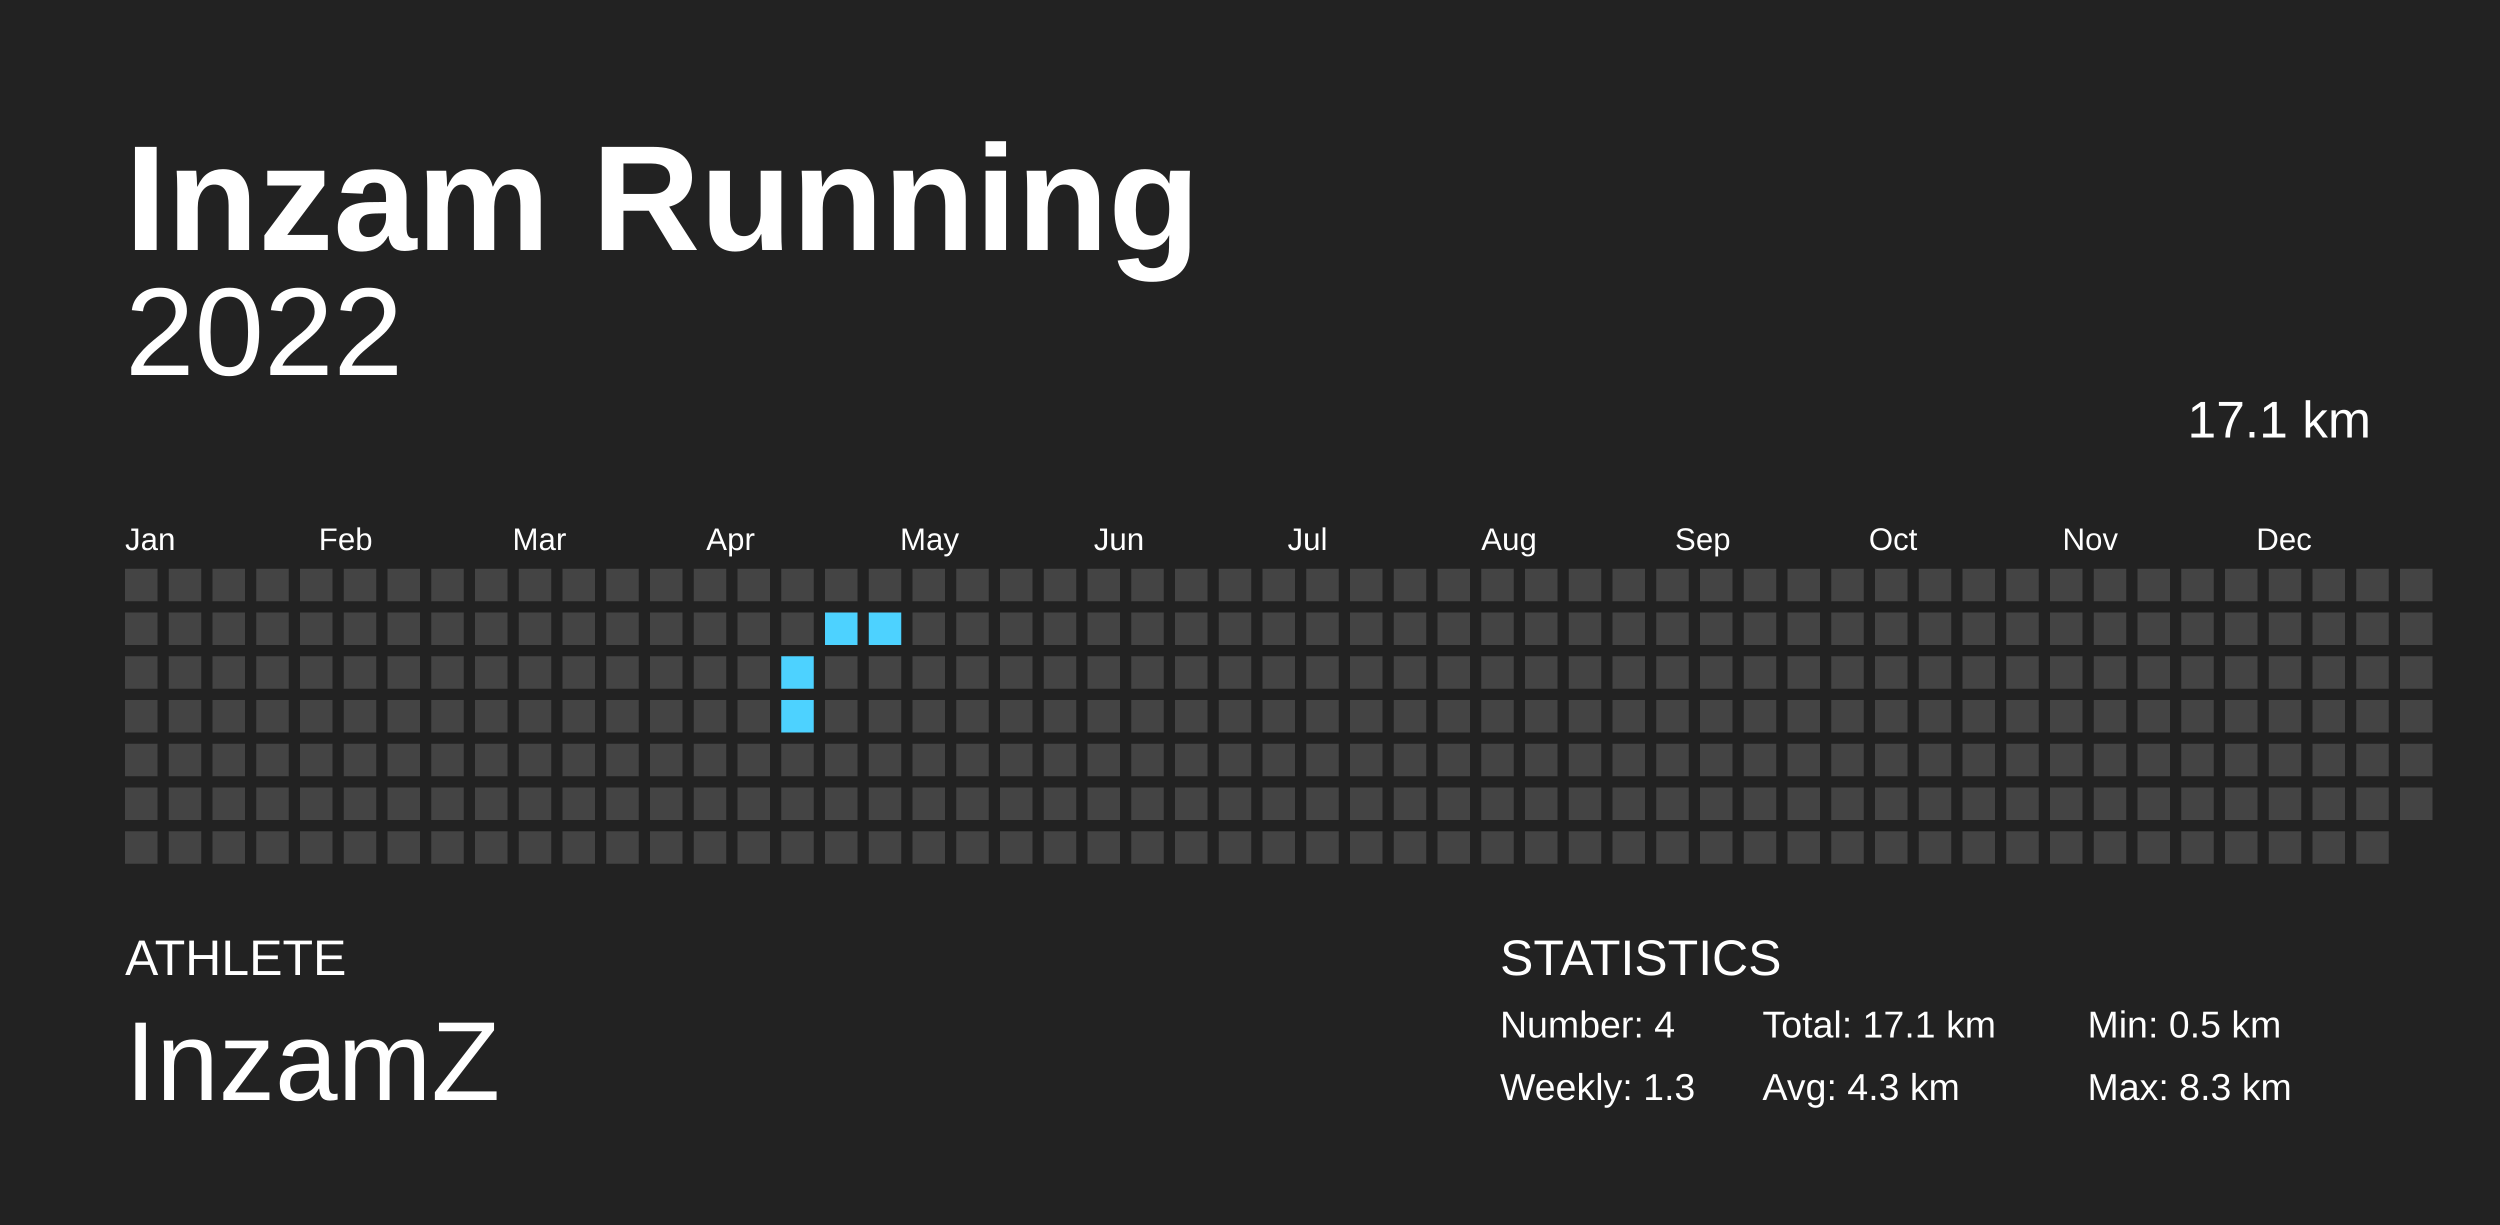
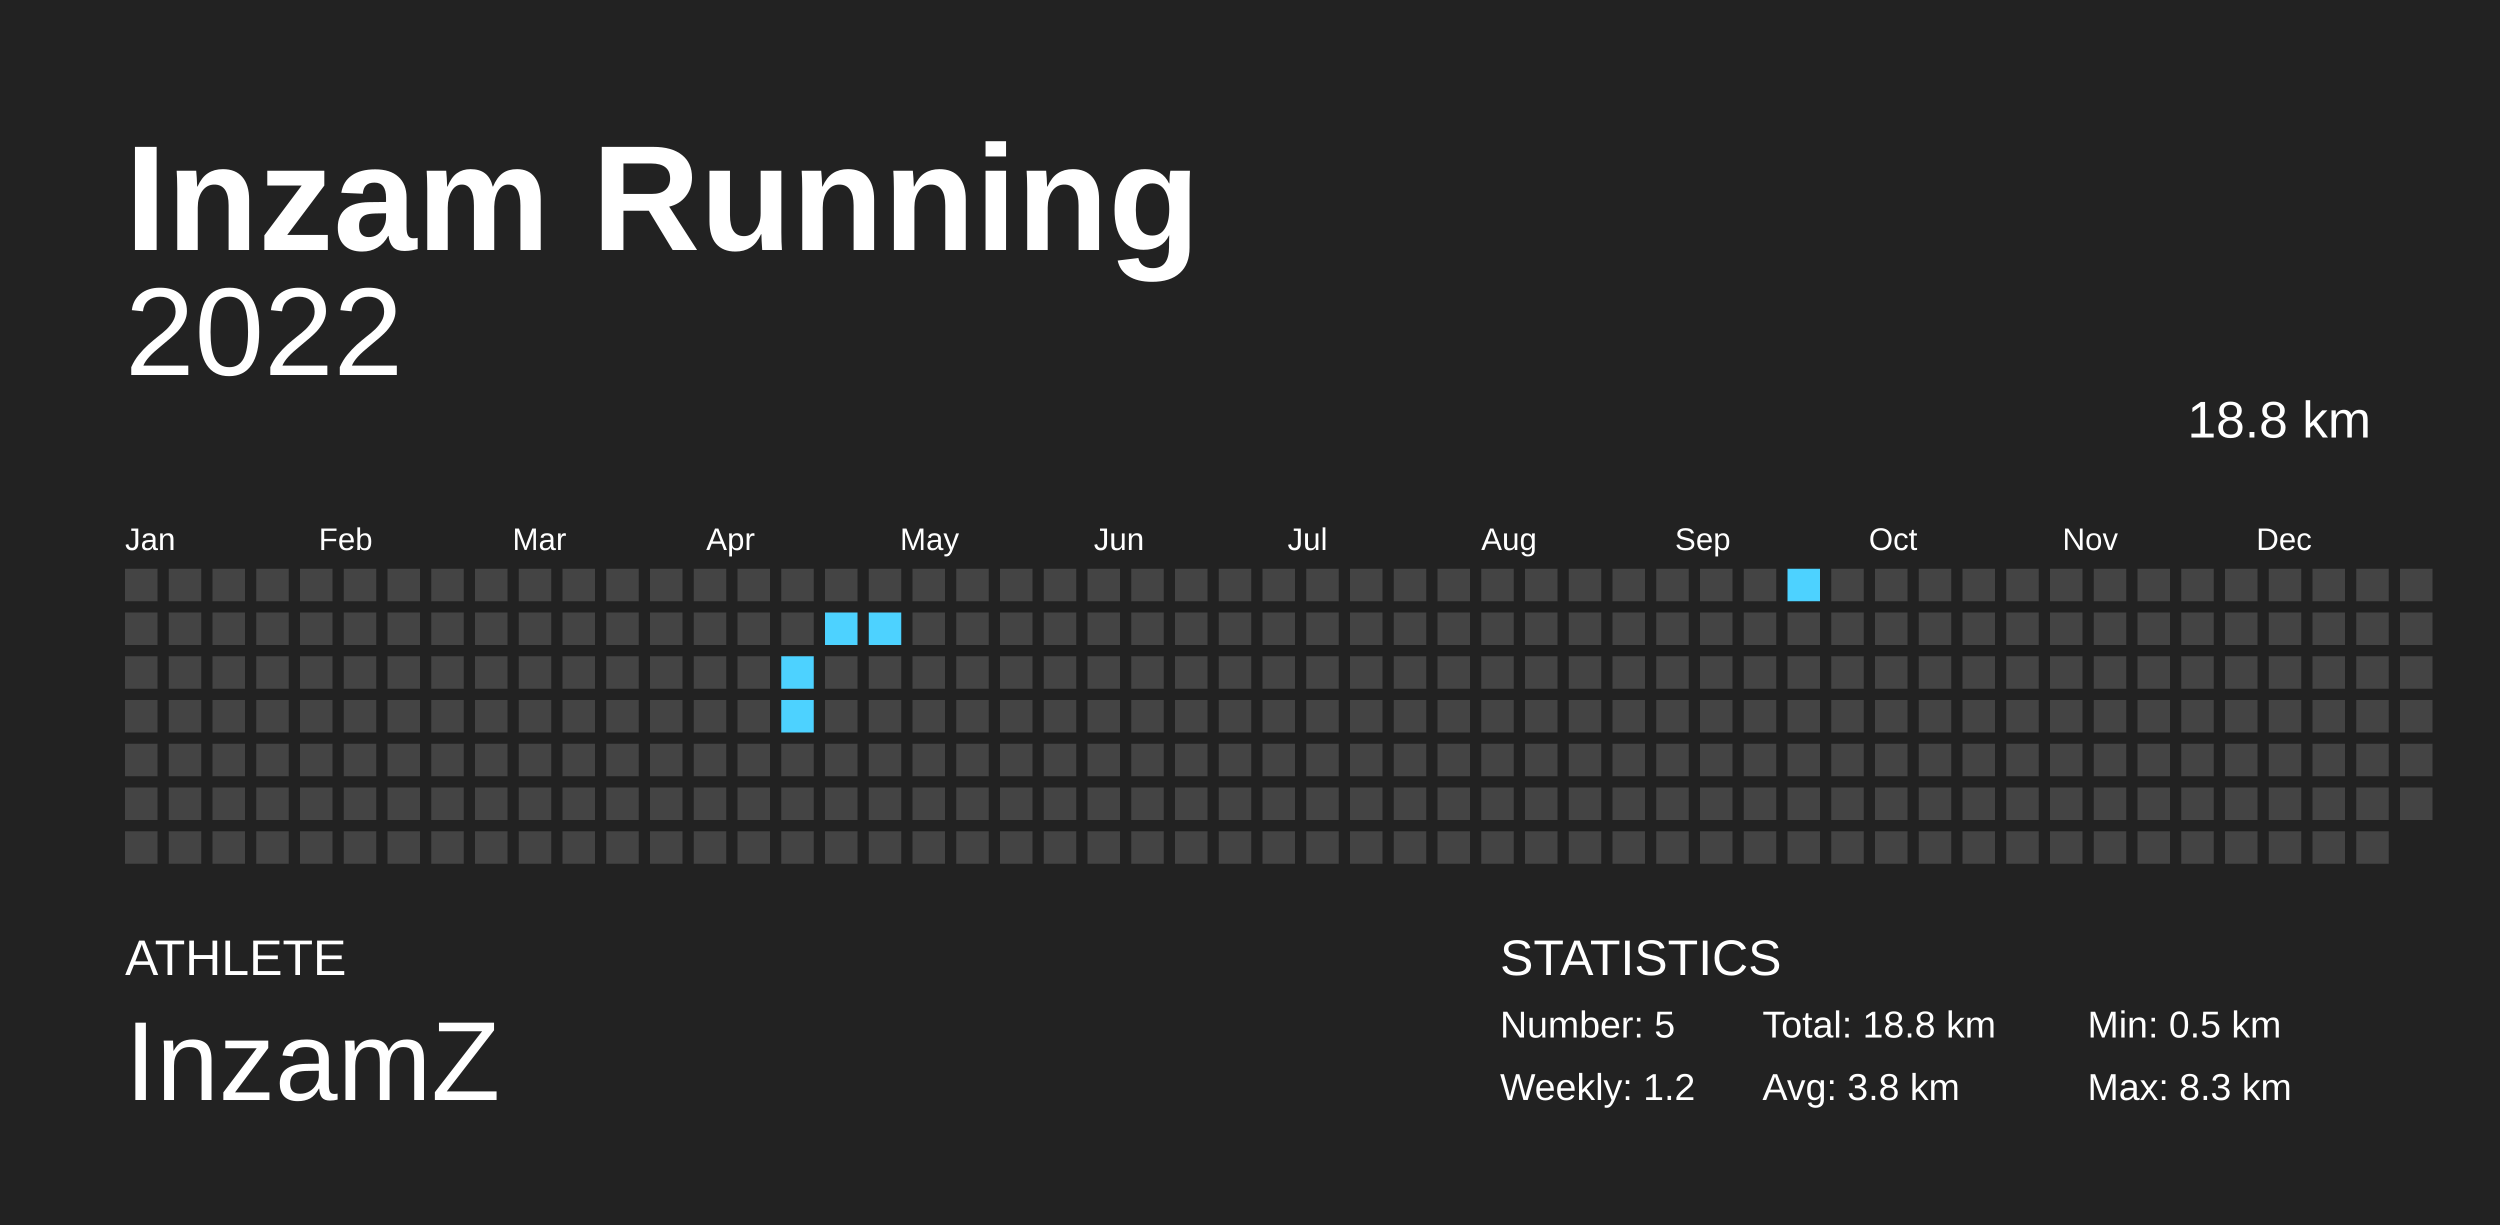
<svg xmlns="http://www.w3.org/2000/svg" baseProfile="full" height="98mm" version="1.1" viewBox="0,0,200,98" width="200mm">
  <defs />
  <rect fill="#222222" height="98" width="200" x="0" y="0" />
  <text fill="#FFFFFF" style="font-size:12px; font-family:Arial; font-weight:bold;" x="10" y="20">Inzam Running</text>
  <text fill="#FFFFFF" style="font-size:4px; font-family:Arial" x="10" y="78">ATHLETE</text>
  <text fill="#FFFFFF" style="font-size:9px; font-family:Arial" x="10" y="88">InzamZ</text>
  <text fill="#FFFFFF" style="font-size:4px; font-family:Arial" x="120" y="78">STATISTICS</text>
-   <text fill="#FFFFFF" style="font-size:3px; font-family:Arial" x="120" y="83">Number: 4</text>
-   <text fill="#FFFFFF" style="font-size:3px; font-family:Arial" x="120" y="88">Weekly: 1.3</text>
-   <text fill="#FFFFFF" style="font-size:3px; font-family:Arial" x="141" y="83">Total: 17.1 km</text>
-   <text fill="#FFFFFF" style="font-size:3px; font-family:Arial" x="141" y="88">Avg: 4.3 km</text>
+   <text fill="#FFFFFF" style="font-size:3px; font-family:Arial" x="120" y="83">Number: 5</text>
+   <text fill="#FFFFFF" style="font-size:3px; font-family:Arial" x="120" y="88">Weekly: 1.2</text>
+   <text fill="#FFFFFF" style="font-size:3px; font-family:Arial" x="141" y="83">Total: 18.8 km</text>
+   <text fill="#FFFFFF" style="font-size:3px; font-family:Arial" x="141" y="88">Avg: 3.8 km</text>
  <text fill="#FFFFFF" style="font-size:3px; font-family:Arial" x="167" y="83">Min: 0.5 km</text>
  <text fill="#FFFFFF" style="font-size:3px; font-family:Arial" x="167" y="88">Max: 8.3 km</text>
  <text alignment-baseline="hanging" fill="#FFFFFF" style="font-size:10.0px; font-family:Arial;" x="10" y="30">2022</text>
-   <text alignment-baseline="hanging" fill="#FFFFFF" style="font-size:4.125px; font-family:Arial;" x="175" y="35">17.1 km</text>
+   <text alignment-baseline="hanging" fill="#FFFFFF" style="font-size:4.125px; font-family:Arial;" x="175" y="35">18.8 km</text>
  <text fill="#FFFFFF" style="font-size:2.5px; font-family:Arial" x="10.0" y="44">Jan</text>
  <text fill="#FFFFFF" style="font-size:2.5px; font-family:Arial" x="25.5" y="44">Feb</text>
  <text fill="#FFFFFF" style="font-size:2.5px; font-family:Arial" x="41.0" y="44">Mar</text>
  <text fill="#FFFFFF" style="font-size:2.5px; font-family:Arial" x="56.5" y="44">Apr</text>
  <text fill="#FFFFFF" style="font-size:2.5px; font-family:Arial" x="72.0" y="44">May</text>
  <text fill="#FFFFFF" style="font-size:2.5px; font-family:Arial" x="87.5" y="44">Jun</text>
  <text fill="#FFFFFF" style="font-size:2.5px; font-family:Arial" x="103.0" y="44">Jul</text>
  <text fill="#FFFFFF" style="font-size:2.5px; font-family:Arial" x="118.5" y="44">Aug</text>
  <text fill="#FFFFFF" style="font-size:2.5px; font-family:Arial" x="134.0" y="44">Sep</text>
  <text fill="#FFFFFF" style="font-size:2.5px; font-family:Arial" x="149.5" y="44">Oct</text>
  <text fill="#FFFFFF" style="font-size:2.5px; font-family:Arial" x="165.0" y="44">Nov</text>
  <text fill="#FFFFFF" style="font-size:2.5px; font-family:Arial" x="180.5" y="44">Dec</text>
  <rect fill="#444444" height="2.6" width="2.6" x="10.0" y="45.5" />
  <rect fill="#444444" height="2.6" width="2.6" x="10.0" y="49.0" />
  <rect fill="#444444" height="2.6" width="2.6" x="10.0" y="52.5" />
  <rect fill="#444444" height="2.6" width="2.6" x="10.0" y="56.0" />
  <rect fill="#444444" height="2.6" width="2.6" x="10.0" y="59.5" />
  <rect fill="#444444" height="2.6" width="2.6" x="10.0" y="63.0" />
  <rect fill="#444444" height="2.6" width="2.6" x="10.0" y="66.5" />
  <rect fill="#444444" height="2.6" width="2.6" x="13.5" y="45.5" />
  <rect fill="#444444" height="2.6" width="2.6" x="13.5" y="49.0" />
  <rect fill="#444444" height="2.6" width="2.6" x="13.5" y="52.5" />
  <rect fill="#444444" height="2.6" width="2.6" x="13.5" y="56.0" />
  <rect fill="#444444" height="2.6" width="2.6" x="13.5" y="59.5" />
  <rect fill="#444444" height="2.6" width="2.6" x="13.5" y="63.0" />
  <rect fill="#444444" height="2.6" width="2.6" x="13.5" y="66.5" />
  <rect fill="#444444" height="2.6" width="2.6" x="17.0" y="45.5" />
  <rect fill="#444444" height="2.6" width="2.6" x="17.0" y="49.0" />
  <rect fill="#444444" height="2.6" width="2.6" x="17.0" y="52.5" />
  <rect fill="#444444" height="2.6" width="2.6" x="17.0" y="56.0" />
  <rect fill="#444444" height="2.6" width="2.6" x="17.0" y="59.5" />
  <rect fill="#444444" height="2.6" width="2.6" x="17.0" y="63.0" />
  <rect fill="#444444" height="2.6" width="2.6" x="17.0" y="66.5" />
  <rect fill="#444444" height="2.6" width="2.6" x="20.5" y="45.5" />
  <rect fill="#444444" height="2.6" width="2.6" x="20.5" y="49.0" />
  <rect fill="#444444" height="2.6" width="2.6" x="20.5" y="52.5" />
  <rect fill="#444444" height="2.6" width="2.6" x="20.5" y="56.0" />
  <rect fill="#444444" height="2.6" width="2.6" x="20.5" y="59.5" />
  <rect fill="#444444" height="2.6" width="2.6" x="20.5" y="63.0" />
  <rect fill="#444444" height="2.6" width="2.6" x="20.5" y="66.5" />
  <rect fill="#444444" height="2.6" width="2.6" x="24.0" y="45.5" />
  <rect fill="#444444" height="2.6" width="2.6" x="24.0" y="49.0" />
  <rect fill="#444444" height="2.6" width="2.6" x="24.0" y="52.5" />
  <rect fill="#444444" height="2.6" width="2.6" x="24.0" y="56.0" />
  <rect fill="#444444" height="2.6" width="2.6" x="24.0" y="59.5" />
  <rect fill="#444444" height="2.6" width="2.6" x="24.0" y="63.0" />
  <rect fill="#444444" height="2.6" width="2.6" x="24.0" y="66.5" />
  <rect fill="#444444" height="2.6" width="2.6" x="27.5" y="45.5" />
  <rect fill="#444444" height="2.6" width="2.6" x="27.5" y="49.0" />
  <rect fill="#444444" height="2.6" width="2.6" x="27.5" y="52.5" />
  <rect fill="#444444" height="2.6" width="2.6" x="27.5" y="56.0" />
  <rect fill="#444444" height="2.6" width="2.6" x="27.5" y="59.5" />
  <rect fill="#444444" height="2.6" width="2.6" x="27.5" y="63.0" />
  <rect fill="#444444" height="2.6" width="2.6" x="27.5" y="66.5" />
  <rect fill="#444444" height="2.6" width="2.6" x="31.0" y="45.5" />
  <rect fill="#444444" height="2.6" width="2.6" x="31.0" y="49.0" />
  <rect fill="#444444" height="2.6" width="2.6" x="31.0" y="52.5" />
  <rect fill="#444444" height="2.6" width="2.6" x="31.0" y="56.0" />
  <rect fill="#444444" height="2.6" width="2.6" x="31.0" y="59.5" />
  <rect fill="#444444" height="2.6" width="2.6" x="31.0" y="63.0" />
  <rect fill="#444444" height="2.6" width="2.6" x="31.0" y="66.5" />
  <rect fill="#444444" height="2.6" width="2.6" x="34.5" y="45.5" />
  <rect fill="#444444" height="2.6" width="2.6" x="34.5" y="49.0" />
  <rect fill="#444444" height="2.6" width="2.6" x="34.5" y="52.5" />
  <rect fill="#444444" height="2.6" width="2.6" x="34.5" y="56.0" />
  <rect fill="#444444" height="2.6" width="2.6" x="34.5" y="59.5" />
  <rect fill="#444444" height="2.6" width="2.6" x="34.5" y="63.0" />
  <rect fill="#444444" height="2.6" width="2.6" x="34.5" y="66.5" />
  <rect fill="#444444" height="2.6" width="2.6" x="38.0" y="45.5" />
  <rect fill="#444444" height="2.6" width="2.6" x="38.0" y="49.0" />
  <rect fill="#444444" height="2.6" width="2.6" x="38.0" y="52.5" />
  <rect fill="#444444" height="2.6" width="2.6" x="38.0" y="56.0" />
  <rect fill="#444444" height="2.6" width="2.6" x="38.0" y="59.5" />
  <rect fill="#444444" height="2.6" width="2.6" x="38.0" y="63.0" />
  <rect fill="#444444" height="2.6" width="2.6" x="38.0" y="66.5" />
  <rect fill="#444444" height="2.6" width="2.6" x="41.5" y="45.5" />
  <rect fill="#444444" height="2.6" width="2.6" x="41.5" y="49.0" />
  <rect fill="#444444" height="2.6" width="2.6" x="41.5" y="52.5" />
  <rect fill="#444444" height="2.6" width="2.6" x="41.5" y="56.0" />
  <rect fill="#444444" height="2.6" width="2.6" x="41.5" y="59.5" />
  <rect fill="#444444" height="2.6" width="2.6" x="41.5" y="63.0" />
  <rect fill="#444444" height="2.6" width="2.6" x="41.5" y="66.5" />
  <rect fill="#444444" height="2.6" width="2.6" x="45.0" y="45.5" />
  <rect fill="#444444" height="2.6" width="2.6" x="45.0" y="49.0" />
  <rect fill="#444444" height="2.6" width="2.6" x="45.0" y="52.5" />
  <rect fill="#444444" height="2.6" width="2.6" x="45.0" y="56.0" />
  <rect fill="#444444" height="2.6" width="2.6" x="45.0" y="59.5" />
  <rect fill="#444444" height="2.6" width="2.6" x="45.0" y="63.0" />
  <rect fill="#444444" height="2.6" width="2.6" x="45.0" y="66.5" />
  <rect fill="#444444" height="2.6" width="2.6" x="48.5" y="45.5" />
  <rect fill="#444444" height="2.6" width="2.6" x="48.5" y="49.0" />
  <rect fill="#444444" height="2.6" width="2.6" x="48.5" y="52.5" />
  <rect fill="#444444" height="2.6" width="2.6" x="48.5" y="56.0" />
  <rect fill="#444444" height="2.6" width="2.6" x="48.5" y="59.5" />
  <rect fill="#444444" height="2.6" width="2.6" x="48.5" y="63.0" />
  <rect fill="#444444" height="2.6" width="2.6" x="48.5" y="66.5" />
  <rect fill="#444444" height="2.6" width="2.6" x="52.0" y="45.5" />
  <rect fill="#444444" height="2.6" width="2.6" x="52.0" y="49.0" />
  <rect fill="#444444" height="2.6" width="2.6" x="52.0" y="52.5" />
  <rect fill="#444444" height="2.6" width="2.6" x="52.0" y="56.0" />
  <rect fill="#444444" height="2.6" width="2.6" x="52.0" y="59.5" />
  <rect fill="#444444" height="2.6" width="2.6" x="52.0" y="63.0" />
  <rect fill="#444444" height="2.6" width="2.6" x="52.0" y="66.5" />
  <rect fill="#444444" height="2.6" width="2.6" x="55.5" y="45.5" />
  <rect fill="#444444" height="2.6" width="2.6" x="55.5" y="49.0" />
  <rect fill="#444444" height="2.6" width="2.6" x="55.5" y="52.5" />
  <rect fill="#444444" height="2.6" width="2.6" x="55.5" y="56.0" />
  <rect fill="#444444" height="2.6" width="2.6" x="55.5" y="59.5" />
  <rect fill="#444444" height="2.6" width="2.6" x="55.5" y="63.0" />
  <rect fill="#444444" height="2.6" width="2.6" x="55.5" y="66.5" />
  <rect fill="#444444" height="2.6" width="2.6" x="59.0" y="45.5" />
  <rect fill="#444444" height="2.6" width="2.6" x="59.0" y="49.0" />
  <rect fill="#444444" height="2.6" width="2.6" x="59.0" y="52.5" />
  <rect fill="#444444" height="2.6" width="2.6" x="59.0" y="56.0" />
  <rect fill="#444444" height="2.6" width="2.6" x="59.0" y="59.5" />
  <rect fill="#444444" height="2.6" width="2.6" x="59.0" y="63.0" />
  <rect fill="#444444" height="2.6" width="2.6" x="59.0" y="66.5" />
  <rect fill="#444444" height="2.6" width="2.6" x="62.5" y="45.5" />
  <rect fill="#444444" height="2.6" width="2.6" x="62.5" y="49.0" />
  <rect fill="#4dd2ff" height="2.6" width="2.6" x="62.5" y="52.5" />
  <rect fill="#4dd2ff" height="2.6" width="2.6" x="62.5" y="56.0" />
  <rect fill="#444444" height="2.6" width="2.6" x="62.5" y="59.5" />
  <rect fill="#444444" height="2.6" width="2.6" x="62.5" y="63.0" />
  <rect fill="#444444" height="2.6" width="2.6" x="62.5" y="66.5" />
  <rect fill="#444444" height="2.6" width="2.6" x="66.0" y="45.5" />
  <rect fill="#4dd2ff" height="2.6" width="2.6" x="66.0" y="49.0" />
  <rect fill="#444444" height="2.6" width="2.6" x="66.0" y="52.5" />
  <rect fill="#444444" height="2.6" width="2.6" x="66.0" y="56.0" />
  <rect fill="#444444" height="2.6" width="2.6" x="66.0" y="59.5" />
  <rect fill="#444444" height="2.6" width="2.6" x="66.0" y="63.0" />
  <rect fill="#444444" height="2.6" width="2.6" x="66.0" y="66.5" />
  <rect fill="#444444" height="2.6" width="2.6" x="69.5" y="45.5" />
  <rect fill="#4dd2ff" height="2.6" width="2.6" x="69.5" y="49.0" />
  <rect fill="#444444" height="2.6" width="2.6" x="69.5" y="52.5" />
  <rect fill="#444444" height="2.6" width="2.6" x="69.5" y="56.0" />
  <rect fill="#444444" height="2.6" width="2.6" x="69.5" y="59.5" />
  <rect fill="#444444" height="2.6" width="2.6" x="69.5" y="63.0" />
  <rect fill="#444444" height="2.6" width="2.6" x="69.5" y="66.5" />
  <rect fill="#444444" height="2.6" width="2.6" x="73.0" y="45.5" />
  <rect fill="#444444" height="2.6" width="2.6" x="73.0" y="49.0" />
  <rect fill="#444444" height="2.6" width="2.6" x="73.0" y="52.5" />
  <rect fill="#444444" height="2.6" width="2.6" x="73.0" y="56.0" />
  <rect fill="#444444" height="2.6" width="2.6" x="73.0" y="59.5" />
  <rect fill="#444444" height="2.6" width="2.6" x="73.0" y="63.0" />
  <rect fill="#444444" height="2.6" width="2.6" x="73.0" y="66.5" />
  <rect fill="#444444" height="2.6" width="2.6" x="76.5" y="45.5" />
  <rect fill="#444444" height="2.6" width="2.6" x="76.5" y="49.0" />
  <rect fill="#444444" height="2.6" width="2.6" x="76.5" y="52.5" />
  <rect fill="#444444" height="2.6" width="2.6" x="76.5" y="56.0" />
  <rect fill="#444444" height="2.6" width="2.6" x="76.5" y="59.5" />
  <rect fill="#444444" height="2.6" width="2.6" x="76.5" y="63.0" />
  <rect fill="#444444" height="2.6" width="2.6" x="76.5" y="66.5" />
  <rect fill="#444444" height="2.6" width="2.6" x="80.0" y="45.5" />
  <rect fill="#444444" height="2.6" width="2.6" x="80.0" y="49.0" />
  <rect fill="#444444" height="2.6" width="2.6" x="80.0" y="52.5" />
  <rect fill="#444444" height="2.6" width="2.6" x="80.0" y="56.0" />
  <rect fill="#444444" height="2.6" width="2.6" x="80.0" y="59.5" />
  <rect fill="#444444" height="2.6" width="2.6" x="80.0" y="63.0" />
  <rect fill="#444444" height="2.6" width="2.6" x="80.0" y="66.5" />
  <rect fill="#444444" height="2.6" width="2.6" x="83.5" y="45.5" />
  <rect fill="#444444" height="2.6" width="2.6" x="83.5" y="49.0" />
  <rect fill="#444444" height="2.6" width="2.6" x="83.5" y="52.5" />
  <rect fill="#444444" height="2.6" width="2.6" x="83.5" y="56.0" />
  <rect fill="#444444" height="2.6" width="2.6" x="83.5" y="59.5" />
  <rect fill="#444444" height="2.6" width="2.6" x="83.5" y="63.0" />
  <rect fill="#444444" height="2.6" width="2.6" x="83.5" y="66.5" />
  <rect fill="#444444" height="2.6" width="2.6" x="87.0" y="45.5" />
  <rect fill="#444444" height="2.6" width="2.6" x="87.0" y="49.0" />
  <rect fill="#444444" height="2.6" width="2.6" x="87.0" y="52.5" />
  <rect fill="#444444" height="2.6" width="2.6" x="87.0" y="56.0" />
  <rect fill="#444444" height="2.6" width="2.6" x="87.0" y="59.5" />
  <rect fill="#444444" height="2.6" width="2.6" x="87.0" y="63.0" />
  <rect fill="#444444" height="2.6" width="2.6" x="87.0" y="66.5" />
  <rect fill="#444444" height="2.6" width="2.6" x="90.5" y="45.5" />
  <rect fill="#444444" height="2.6" width="2.6" x="90.5" y="49.0" />
  <rect fill="#444444" height="2.6" width="2.6" x="90.5" y="52.5" />
  <rect fill="#444444" height="2.6" width="2.6" x="90.5" y="56.0" />
  <rect fill="#444444" height="2.6" width="2.6" x="90.5" y="59.5" />
  <rect fill="#444444" height="2.6" width="2.6" x="90.5" y="63.0" />
  <rect fill="#444444" height="2.6" width="2.6" x="90.5" y="66.5" />
  <rect fill="#444444" height="2.6" width="2.6" x="94.0" y="45.5" />
  <rect fill="#444444" height="2.6" width="2.6" x="94.0" y="49.0" />
  <rect fill="#444444" height="2.6" width="2.6" x="94.0" y="52.5" />
  <rect fill="#444444" height="2.6" width="2.6" x="94.0" y="56.0" />
  <rect fill="#444444" height="2.6" width="2.6" x="94.0" y="59.5" />
  <rect fill="#444444" height="2.6" width="2.6" x="94.0" y="63.0" />
  <rect fill="#444444" height="2.6" width="2.6" x="94.0" y="66.5" />
  <rect fill="#444444" height="2.6" width="2.6" x="97.5" y="45.5" />
  <rect fill="#444444" height="2.6" width="2.6" x="97.5" y="49.0" />
  <rect fill="#444444" height="2.6" width="2.6" x="97.5" y="52.5" />
  <rect fill="#444444" height="2.6" width="2.6" x="97.5" y="56.0" />
  <rect fill="#444444" height="2.6" width="2.6" x="97.5" y="59.5" />
  <rect fill="#444444" height="2.6" width="2.6" x="97.5" y="63.0" />
  <rect fill="#444444" height="2.6" width="2.6" x="97.5" y="66.5" />
  <rect fill="#444444" height="2.6" width="2.6" x="101.0" y="45.5" />
  <rect fill="#444444" height="2.6" width="2.6" x="101.0" y="49.0" />
  <rect fill="#444444" height="2.6" width="2.6" x="101.0" y="52.5" />
  <rect fill="#444444" height="2.6" width="2.6" x="101.0" y="56.0" />
  <rect fill="#444444" height="2.6" width="2.6" x="101.0" y="59.5" />
  <rect fill="#444444" height="2.6" width="2.6" x="101.0" y="63.0" />
  <rect fill="#444444" height="2.6" width="2.6" x="101.0" y="66.5" />
  <rect fill="#444444" height="2.6" width="2.6" x="104.5" y="45.5" />
  <rect fill="#444444" height="2.6" width="2.6" x="104.5" y="49.0" />
  <rect fill="#444444" height="2.6" width="2.6" x="104.5" y="52.5" />
  <rect fill="#444444" height="2.6" width="2.6" x="104.5" y="56.0" />
  <rect fill="#444444" height="2.6" width="2.6" x="104.5" y="59.5" />
  <rect fill="#444444" height="2.6" width="2.6" x="104.5" y="63.0" />
  <rect fill="#444444" height="2.6" width="2.6" x="104.5" y="66.5" />
  <rect fill="#444444" height="2.6" width="2.6" x="108.0" y="45.5" />
  <rect fill="#444444" height="2.6" width="2.6" x="108.0" y="49.0" />
  <rect fill="#444444" height="2.6" width="2.6" x="108.0" y="52.5" />
  <rect fill="#444444" height="2.6" width="2.6" x="108.0" y="56.0" />
  <rect fill="#444444" height="2.6" width="2.6" x="108.0" y="59.5" />
  <rect fill="#444444" height="2.6" width="2.6" x="108.0" y="63.0" />
  <rect fill="#444444" height="2.6" width="2.6" x="108.0" y="66.5" />
  <rect fill="#444444" height="2.6" width="2.6" x="111.5" y="45.5" />
  <rect fill="#444444" height="2.6" width="2.6" x="111.5" y="49.0" />
  <rect fill="#444444" height="2.6" width="2.6" x="111.5" y="52.5" />
  <rect fill="#444444" height="2.6" width="2.6" x="111.5" y="56.0" />
  <rect fill="#444444" height="2.6" width="2.6" x="111.5" y="59.5" />
  <rect fill="#444444" height="2.6" width="2.6" x="111.5" y="63.0" />
  <rect fill="#444444" height="2.6" width="2.6" x="111.5" y="66.5" />
  <rect fill="#444444" height="2.6" width="2.6" x="115.0" y="45.5" />
  <rect fill="#444444" height="2.6" width="2.6" x="115.0" y="49.0" />
  <rect fill="#444444" height="2.6" width="2.6" x="115.0" y="52.5" />
  <rect fill="#444444" height="2.6" width="2.6" x="115.0" y="56.0" />
  <rect fill="#444444" height="2.6" width="2.6" x="115.0" y="59.5" />
  <rect fill="#444444" height="2.6" width="2.6" x="115.0" y="63.0" />
  <rect fill="#444444" height="2.6" width="2.6" x="115.0" y="66.5" />
  <rect fill="#444444" height="2.6" width="2.6" x="118.5" y="45.5" />
  <rect fill="#444444" height="2.6" width="2.6" x="118.5" y="49.0" />
  <rect fill="#444444" height="2.6" width="2.6" x="118.5" y="52.5" />
  <rect fill="#444444" height="2.6" width="2.6" x="118.5" y="56.0" />
  <rect fill="#444444" height="2.6" width="2.6" x="118.5" y="59.5" />
  <rect fill="#444444" height="2.6" width="2.6" x="118.5" y="63.0" />
  <rect fill="#444444" height="2.6" width="2.6" x="118.5" y="66.5" />
  <rect fill="#444444" height="2.6" width="2.6" x="122.0" y="45.5" />
  <rect fill="#444444" height="2.6" width="2.6" x="122.0" y="49.0" />
  <rect fill="#444444" height="2.6" width="2.6" x="122.0" y="52.5" />
  <rect fill="#444444" height="2.6" width="2.6" x="122.0" y="56.0" />
  <rect fill="#444444" height="2.6" width="2.6" x="122.0" y="59.5" />
  <rect fill="#444444" height="2.6" width="2.6" x="122.0" y="63.0" />
  <rect fill="#444444" height="2.6" width="2.6" x="122.0" y="66.5" />
  <rect fill="#444444" height="2.6" width="2.6" x="125.5" y="45.5" />
  <rect fill="#444444" height="2.6" width="2.6" x="125.5" y="49.0" />
  <rect fill="#444444" height="2.6" width="2.6" x="125.5" y="52.5" />
  <rect fill="#444444" height="2.6" width="2.6" x="125.5" y="56.0" />
  <rect fill="#444444" height="2.6" width="2.6" x="125.5" y="59.5" />
  <rect fill="#444444" height="2.6" width="2.6" x="125.5" y="63.0" />
  <rect fill="#444444" height="2.6" width="2.6" x="125.5" y="66.5" />
  <rect fill="#444444" height="2.6" width="2.6" x="129.0" y="45.5" />
  <rect fill="#444444" height="2.6" width="2.6" x="129.0" y="49.0" />
  <rect fill="#444444" height="2.6" width="2.6" x="129.0" y="52.5" />
  <rect fill="#444444" height="2.6" width="2.6" x="129.0" y="56.0" />
  <rect fill="#444444" height="2.6" width="2.6" x="129.0" y="59.5" />
  <rect fill="#444444" height="2.6" width="2.6" x="129.0" y="63.0" />
  <rect fill="#444444" height="2.6" width="2.6" x="129.0" y="66.5" />
  <rect fill="#444444" height="2.6" width="2.6" x="132.5" y="45.5" />
  <rect fill="#444444" height="2.6" width="2.6" x="132.5" y="49.0" />
  <rect fill="#444444" height="2.6" width="2.6" x="132.5" y="52.5" />
  <rect fill="#444444" height="2.6" width="2.6" x="132.5" y="56.0" />
  <rect fill="#444444" height="2.6" width="2.6" x="132.5" y="59.5" />
  <rect fill="#444444" height="2.6" width="2.6" x="132.5" y="63.0" />
  <rect fill="#444444" height="2.6" width="2.6" x="132.5" y="66.5" />
  <rect fill="#444444" height="2.6" width="2.6" x="136.0" y="45.5" />
  <rect fill="#444444" height="2.6" width="2.6" x="136.0" y="49.0" />
  <rect fill="#444444" height="2.6" width="2.6" x="136.0" y="52.5" />
  <rect fill="#444444" height="2.6" width="2.6" x="136.0" y="56.0" />
  <rect fill="#444444" height="2.6" width="2.6" x="136.0" y="59.5" />
  <rect fill="#444444" height="2.6" width="2.6" x="136.0" y="63.0" />
  <rect fill="#444444" height="2.6" width="2.6" x="136.0" y="66.5" />
  <rect fill="#444444" height="2.6" width="2.6" x="139.5" y="45.5" />
  <rect fill="#444444" height="2.6" width="2.6" x="139.5" y="49.0" />
  <rect fill="#444444" height="2.6" width="2.6" x="139.5" y="52.5" />
  <rect fill="#444444" height="2.6" width="2.6" x="139.5" y="56.0" />
  <rect fill="#444444" height="2.6" width="2.6" x="139.5" y="59.5" />
  <rect fill="#444444" height="2.6" width="2.6" x="139.5" y="63.0" />
  <rect fill="#444444" height="2.6" width="2.6" x="139.5" y="66.5" />
-   <rect fill="#444444" height="2.6" width="2.6" x="143.0" y="45.5" />
+   <rect fill="#4dd2ff" height="2.6" width="2.6" x="143.0" y="45.5" />
  <rect fill="#444444" height="2.6" width="2.6" x="143.0" y="49.0" />
  <rect fill="#444444" height="2.6" width="2.6" x="143.0" y="52.5" />
  <rect fill="#444444" height="2.6" width="2.6" x="143.0" y="56.0" />
  <rect fill="#444444" height="2.6" width="2.6" x="143.0" y="59.5" />
  <rect fill="#444444" height="2.6" width="2.6" x="143.0" y="63.0" />
  <rect fill="#444444" height="2.6" width="2.6" x="143.0" y="66.5" />
  <rect fill="#444444" height="2.6" width="2.6" x="146.5" y="45.5" />
  <rect fill="#444444" height="2.6" width="2.6" x="146.5" y="49.0" />
  <rect fill="#444444" height="2.6" width="2.6" x="146.5" y="52.5" />
  <rect fill="#444444" height="2.6" width="2.6" x="146.5" y="56.0" />
  <rect fill="#444444" height="2.6" width="2.6" x="146.5" y="59.5" />
  <rect fill="#444444" height="2.6" width="2.6" x="146.5" y="63.0" />
  <rect fill="#444444" height="2.6" width="2.6" x="146.5" y="66.5" />
  <rect fill="#444444" height="2.6" width="2.6" x="150.0" y="45.5" />
  <rect fill="#444444" height="2.6" width="2.6" x="150.0" y="49.0" />
  <rect fill="#444444" height="2.6" width="2.6" x="150.0" y="52.5" />
  <rect fill="#444444" height="2.6" width="2.6" x="150.0" y="56.0" />
  <rect fill="#444444" height="2.6" width="2.6" x="150.0" y="59.5" />
  <rect fill="#444444" height="2.6" width="2.6" x="150.0" y="63.0" />
  <rect fill="#444444" height="2.6" width="2.6" x="150.0" y="66.5" />
  <rect fill="#444444" height="2.6" width="2.6" x="153.5" y="45.5" />
  <rect fill="#444444" height="2.6" width="2.6" x="153.5" y="49.0" />
  <rect fill="#444444" height="2.6" width="2.6" x="153.5" y="52.5" />
  <rect fill="#444444" height="2.6" width="2.6" x="153.5" y="56.0" />
  <rect fill="#444444" height="2.6" width="2.6" x="153.5" y="59.5" />
  <rect fill="#444444" height="2.6" width="2.6" x="153.5" y="63.0" />
  <rect fill="#444444" height="2.6" width="2.6" x="153.5" y="66.5" />
  <rect fill="#444444" height="2.6" width="2.6" x="157.0" y="45.5" />
  <rect fill="#444444" height="2.6" width="2.6" x="157.0" y="49.0" />
  <rect fill="#444444" height="2.6" width="2.6" x="157.0" y="52.5" />
  <rect fill="#444444" height="2.6" width="2.6" x="157.0" y="56.0" />
  <rect fill="#444444" height="2.6" width="2.6" x="157.0" y="59.5" />
  <rect fill="#444444" height="2.6" width="2.6" x="157.0" y="63.0" />
  <rect fill="#444444" height="2.6" width="2.6" x="157.0" y="66.5" />
  <rect fill="#444444" height="2.6" width="2.6" x="160.5" y="45.5" />
  <rect fill="#444444" height="2.6" width="2.6" x="160.5" y="49.0" />
  <rect fill="#444444" height="2.6" width="2.6" x="160.5" y="52.5" />
  <rect fill="#444444" height="2.6" width="2.6" x="160.5" y="56.0" />
  <rect fill="#444444" height="2.6" width="2.6" x="160.5" y="59.5" />
  <rect fill="#444444" height="2.6" width="2.6" x="160.5" y="63.0" />
  <rect fill="#444444" height="2.6" width="2.6" x="160.5" y="66.5" />
  <rect fill="#444444" height="2.6" width="2.6" x="164.0" y="45.5" />
  <rect fill="#444444" height="2.6" width="2.6" x="164.0" y="49.0" />
  <rect fill="#444444" height="2.6" width="2.6" x="164.0" y="52.5" />
  <rect fill="#444444" height="2.6" width="2.6" x="164.0" y="56.0" />
  <rect fill="#444444" height="2.6" width="2.6" x="164.0" y="59.5" />
  <rect fill="#444444" height="2.6" width="2.6" x="164.0" y="63.0" />
  <rect fill="#444444" height="2.6" width="2.6" x="164.0" y="66.5" />
  <rect fill="#444444" height="2.6" width="2.6" x="167.5" y="45.5" />
  <rect fill="#444444" height="2.6" width="2.6" x="167.5" y="49.0" />
  <rect fill="#444444" height="2.6" width="2.6" x="167.5" y="52.5" />
  <rect fill="#444444" height="2.6" width="2.6" x="167.5" y="56.0" />
  <rect fill="#444444" height="2.6" width="2.6" x="167.5" y="59.5" />
  <rect fill="#444444" height="2.6" width="2.6" x="167.5" y="63.0" />
  <rect fill="#444444" height="2.6" width="2.6" x="167.5" y="66.5" />
  <rect fill="#444444" height="2.6" width="2.6" x="171.0" y="45.5" />
  <rect fill="#444444" height="2.6" width="2.6" x="171.0" y="49.0" />
  <rect fill="#444444" height="2.6" width="2.6" x="171.0" y="52.5" />
  <rect fill="#444444" height="2.6" width="2.6" x="171.0" y="56.0" />
  <rect fill="#444444" height="2.6" width="2.6" x="171.0" y="59.5" />
  <rect fill="#444444" height="2.6" width="2.6" x="171.0" y="63.0" />
  <rect fill="#444444" height="2.6" width="2.6" x="171.0" y="66.5" />
  <rect fill="#444444" height="2.6" width="2.6" x="174.5" y="45.5" />
  <rect fill="#444444" height="2.6" width="2.6" x="174.5" y="49.0" />
  <rect fill="#444444" height="2.6" width="2.6" x="174.5" y="52.5" />
  <rect fill="#444444" height="2.6" width="2.6" x="174.5" y="56.0" />
  <rect fill="#444444" height="2.6" width="2.6" x="174.5" y="59.5" />
  <rect fill="#444444" height="2.6" width="2.6" x="174.5" y="63.0" />
  <rect fill="#444444" height="2.6" width="2.6" x="174.5" y="66.5" />
  <rect fill="#444444" height="2.6" width="2.6" x="178.0" y="45.5" />
  <rect fill="#444444" height="2.6" width="2.6" x="178.0" y="49.0" />
  <rect fill="#444444" height="2.6" width="2.6" x="178.0" y="52.5" />
  <rect fill="#444444" height="2.6" width="2.6" x="178.0" y="56.0" />
  <rect fill="#444444" height="2.6" width="2.6" x="178.0" y="59.5" />
  <rect fill="#444444" height="2.6" width="2.6" x="178.0" y="63.0" />
  <rect fill="#444444" height="2.6" width="2.6" x="178.0" y="66.5" />
  <rect fill="#444444" height="2.6" width="2.6" x="181.5" y="45.5" />
  <rect fill="#444444" height="2.6" width="2.6" x="181.5" y="49.0" />
  <rect fill="#444444" height="2.6" width="2.6" x="181.5" y="52.5" />
  <rect fill="#444444" height="2.6" width="2.6" x="181.5" y="56.0" />
  <rect fill="#444444" height="2.6" width="2.6" x="181.5" y="59.5" />
  <rect fill="#444444" height="2.6" width="2.6" x="181.5" y="63.0" />
  <rect fill="#444444" height="2.6" width="2.6" x="181.5" y="66.5" />
  <rect fill="#444444" height="2.6" width="2.6" x="185.0" y="45.5" />
  <rect fill="#444444" height="2.6" width="2.6" x="185.0" y="49.0" />
  <rect fill="#444444" height="2.6" width="2.6" x="185.0" y="52.5" />
  <rect fill="#444444" height="2.6" width="2.6" x="185.0" y="56.0" />
  <rect fill="#444444" height="2.6" width="2.6" x="185.0" y="59.5" />
  <rect fill="#444444" height="2.6" width="2.6" x="185.0" y="63.0" />
  <rect fill="#444444" height="2.6" width="2.6" x="185.0" y="66.5" />
  <rect fill="#444444" height="2.6" width="2.6" x="188.5" y="45.5" />
  <rect fill="#444444" height="2.6" width="2.6" x="188.5" y="49.0" />
  <rect fill="#444444" height="2.6" width="2.6" x="188.5" y="52.5" />
  <rect fill="#444444" height="2.6" width="2.6" x="188.5" y="56.0" />
  <rect fill="#444444" height="2.6" width="2.6" x="188.5" y="59.5" />
  <rect fill="#444444" height="2.6" width="2.6" x="188.5" y="63.0" />
  <rect fill="#444444" height="2.6" width="2.6" x="188.5" y="66.5" />
  <rect fill="#444444" height="2.6" width="2.6" x="192.0" y="45.5" />
  <rect fill="#444444" height="2.6" width="2.6" x="192.0" y="49.0" />
  <rect fill="#444444" height="2.6" width="2.6" x="192.0" y="52.5" />
  <rect fill="#444444" height="2.6" width="2.6" x="192.0" y="56.0" />
  <rect fill="#444444" height="2.6" width="2.6" x="192.0" y="59.5" />
  <rect fill="#444444" height="2.6" width="2.6" x="192.0" y="63.0" />
</svg>
